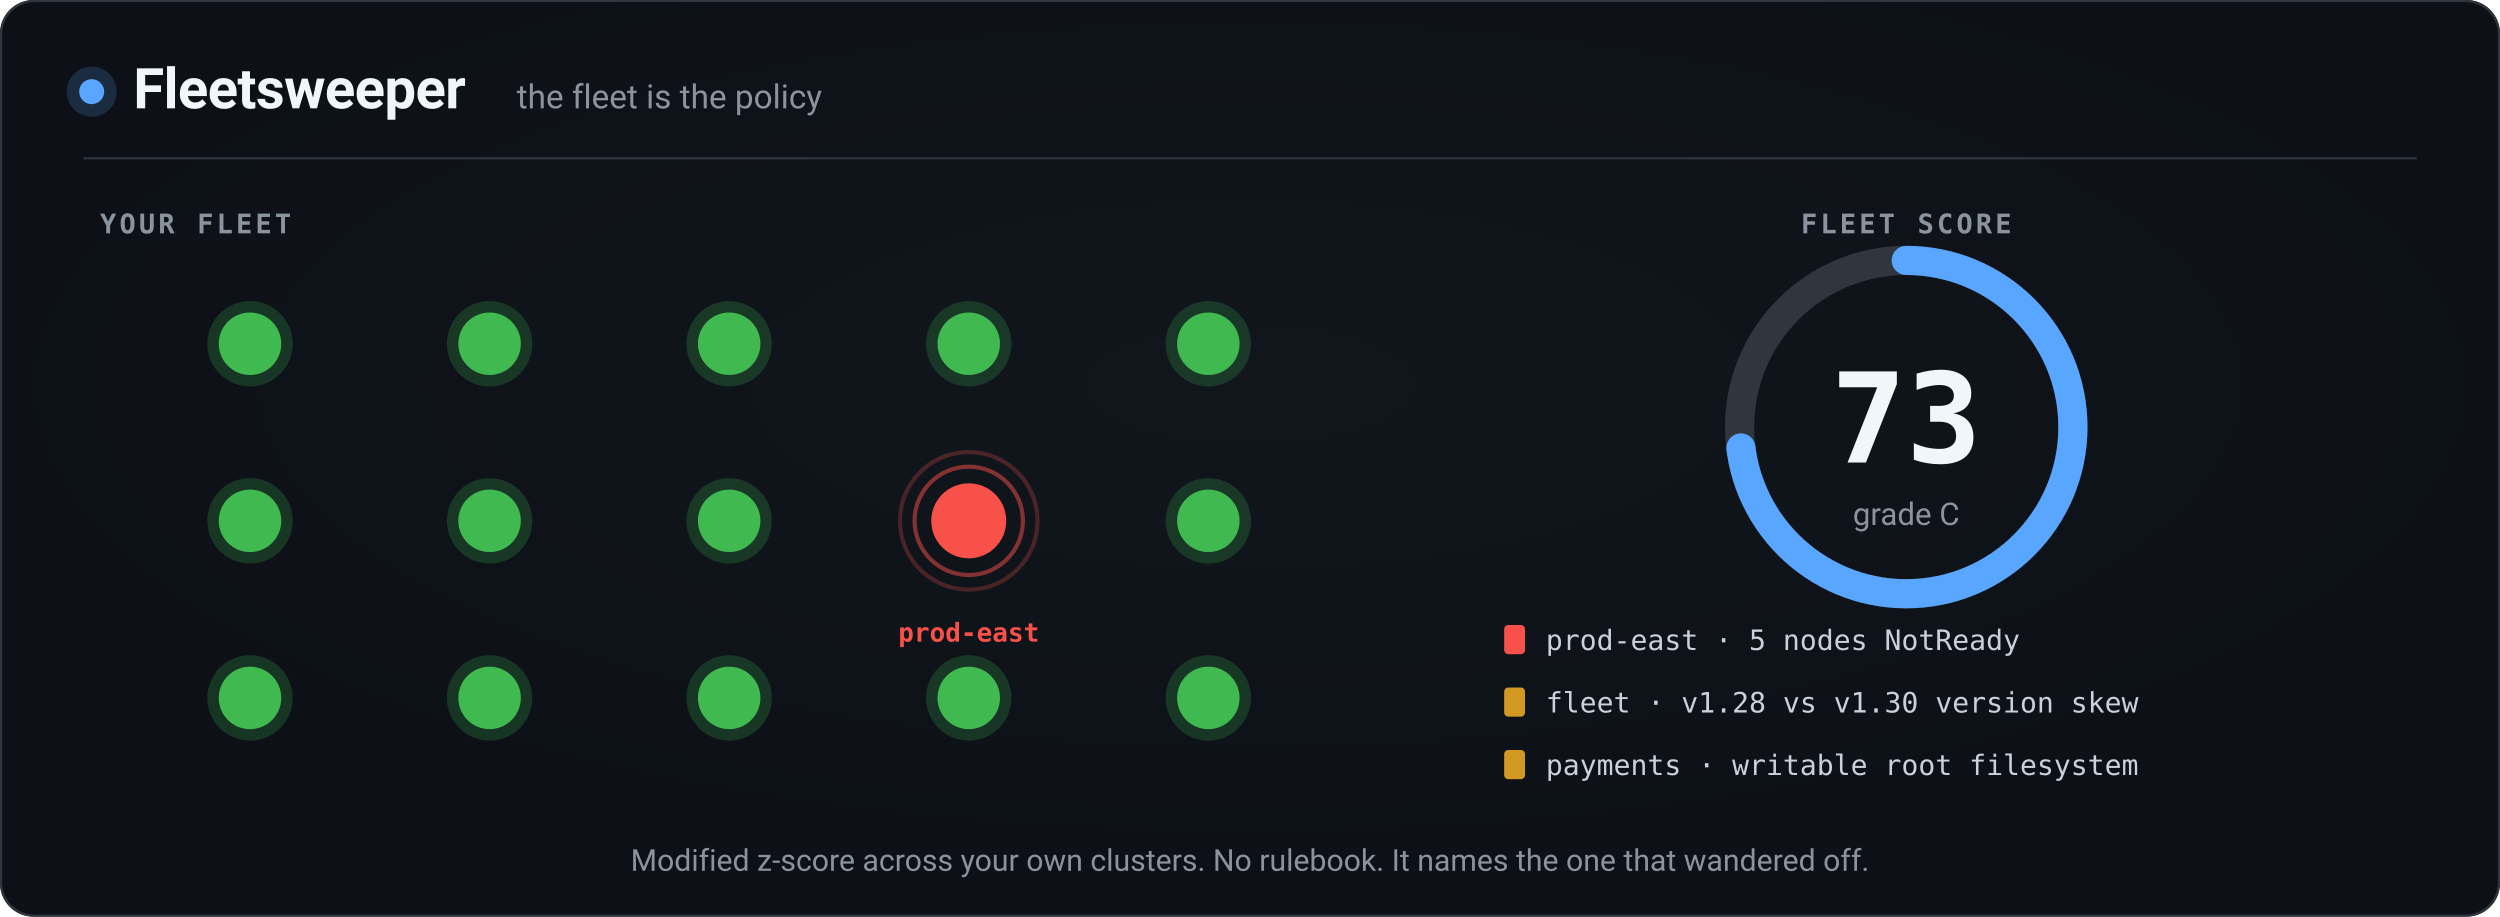
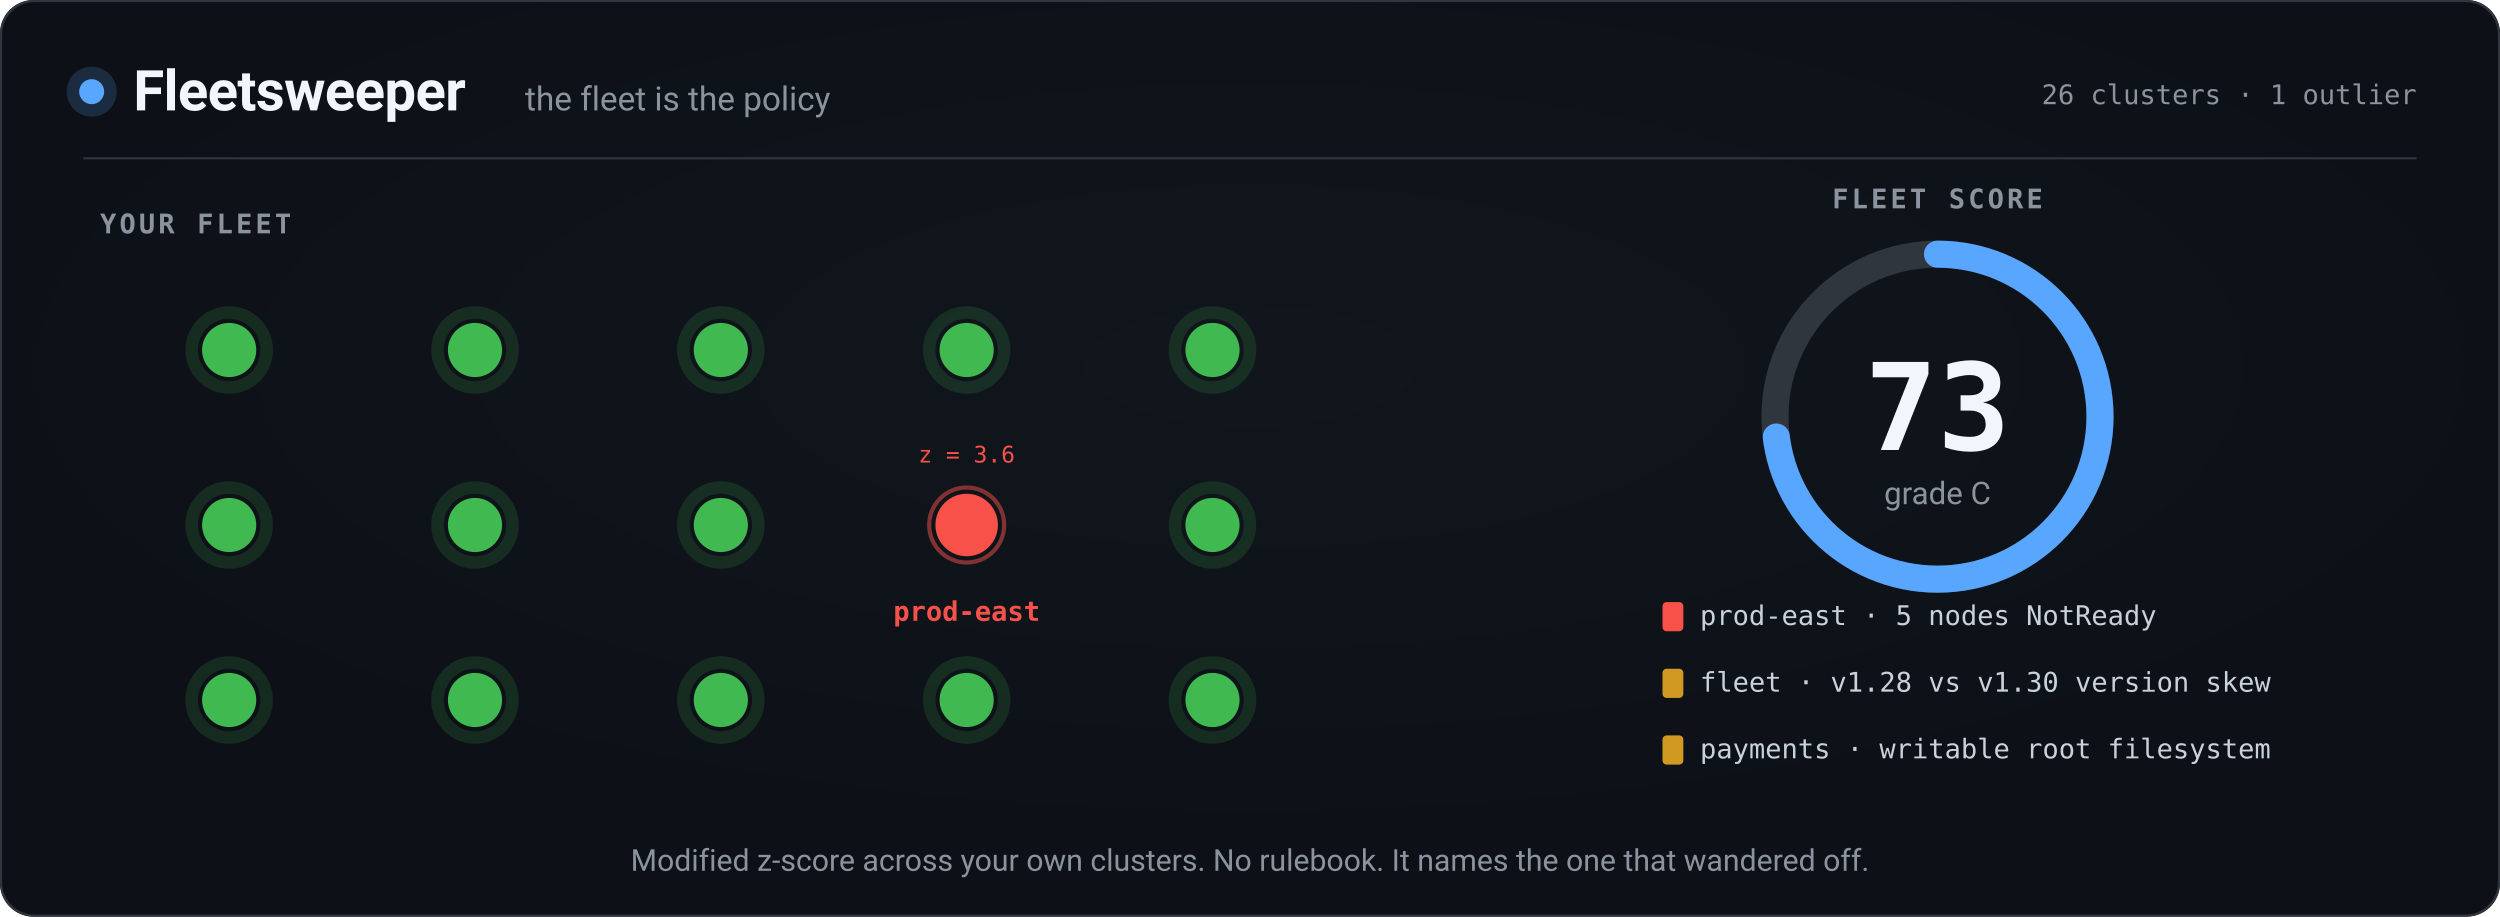
- <svg xmlns="http://www.w3.org/2000/svg" viewBox="0 0 1200 440" font-family="-apple-system,Segoe UI,Roboto,sans-serif">
+ <svg xmlns="http://www.w3.org/2000/svg" viewBox="0 0 1200 440" font-family="-apple-system,BlinkMacSystemFont,'Segoe UI',Roboto,sans-serif">
  <defs>
-     <radialGradient id="bg" cx="50%" cy="42%" r="75%">
+     <radialGradient id="bg" cx="50%" cy="40%" r="75%">
      <stop offset="0%" stop-color="#11161d" />
      <stop offset="70%" stop-color="#0d1117" />
    </radialGradient>
+     <linearGradient id="sweepGrad" x1="0" y1="0" x2="1" y2="0">
+       <stop offset="0%" stop-color="#58a6ff" stop-opacity="0" />
+       <stop offset="50%" stop-color="#58a6ff" stop-opacity="0.16" />
+       <stop offset="100%" stop-color="#58a6ff" stop-opacity="0" />
+     </linearGradient>
+     <clipPath id="fleetClip">
+       <rect x="40" y="96" width="580" height="300" rx="8" />
+     </clipPath>
+     <style>
+       @keyframes fadein { from { opacity: 0 } to { opacity: 1 } }
+       @keyframes flip { from { fill: #3fb950 } to { fill: #f85149 } }
+       @keyframes pulse {
+         0%   { opacity: 0.65; transform: scale(0.55) }
+         80%  { opacity: 0 }
+         100% { opacity: 0; transform: scale(3.4) }
+       }
+       @keyframes draw {
+         from { stroke-dashoffset: 490.09 }
+         to   { stroke-dashoffset: 132.32 }
+       }
+       @keyframes pop {
+         from { opacity: 0; transform: scale(0.5) }
+         to   { opacity: 1; transform: scale(1) }
+       }
+       @keyframes chipin {
+         from { opacity: 0; transform: translateX(-8px) }
+         to   { opacity: 1; transform: translateX(0) }
+       }
+       @keyframes glow { 0%, 100% { opacity: 0.12 } 50% { opacity: 0.30 } }
+       @keyframes sweep {
+         0%   { opacity: 0; transform: translateX(-160px) }
+         8%   { opacity: 1 }
+         88%  { opacity: 1 }
+         100% { opacity: 0; transform: translateX(600px) }
+       }
+ 
+       .cl    { animation: fadein 0.5s ease-out both }
+       .fade2 { animation: fadein 0.6s ease-out both }
+       .core  { animation: flip 0.5s ease-out 2.2s both }
+       .pulse {
+         opacity: 0;
+         transform-box: fill-box;
+         transform-origin: center;
+         animation: pulse 1.8s ease-out infinite;
+       }
+       .arc      { animation: draw 1.4s ease-out 2.6s both }
+       .score {
+         transform-box: fill-box;
+         transform-origin: center;
+         animation: pop 0.6s cubic-bezier(0.2, 1.3, 0.4, 1) 3.05s both;
+       }
+       .chip  { animation: chipin 0.6s ease-out both }
+       .glow  { animation: glow 2.6s ease-in-out infinite }
+       .sweep { opacity: 0; animation: sweep 5.5s linear 1s infinite }
+ 
+       @media (prefers-reduced-motion: reduce) {
+         * { animation: none !important }
+       }
+     </style>
  </defs>
  <rect x="0" y="0" width="1200" height="440" rx="16" fill="url(#bg)" />
  <rect x="0.5" y="0.5" width="1199" height="439" rx="16" fill="none" stroke="#30363d" />
-   <circle cx="44" cy="44" r="12" fill="#58a6ff" opacity="0.18" />
+   <circle class="glow" cx="44" cy="44" r="12" fill="#58a6ff" opacity="0.18" />
  <circle cx="44" cy="44" r="6" fill="#58a6ff" />
-   <text x="64" y="52" fill="#f0f6fc" font-size="27" font-weight="700" letter-spacing="-0.3">Fleetsweeper</text>
-   <text x="248" y="52" fill="#8b949e" font-size="16">the fleet is the policy</text>
+   <text x="64" y="53" fill="#f0f6fc" font-size="27" font-weight="700" letter-spacing="-0.3">Fleetsweeper</text>
+   <text x="252" y="53" fill="#8b949e" font-size="16">the fleet is the policy</text>
+   <text x="1160" y="50" fill="#8b949e" font-size="13" text-anchor="end" font-family="'SF Mono','JetBrains Mono',monospace">26 clusters · 1 outlier</text>
  <line x1="40" y1="76" x2="1160" y2="76" stroke="#30363d" />
-   <text x="48" y="112" fill="#8b949e" font-size="13" font-weight="600" letter-spacing="1.5" font-family="SF Mono,JetBrains Mono,monospace">YOUR FLEET</text>
+   <text x="48" y="112" fill="#8b949e" font-size="13" font-weight="600" letter-spacing="1.5" font-family="'SF Mono','JetBrains Mono',monospace">YOUR FLEET</text>
  <g>
-     <circle cx="120" cy="165" r="17" fill="none" stroke="#3fb950" stroke-opacity="0.22" stroke-width="7" />
-     <circle cx="120" cy="165" r="15" fill="#3fb950" />
-     <circle cx="235" cy="165" r="17" fill="none" stroke="#3fb950" stroke-opacity="0.22" stroke-width="7" />
-     <circle cx="235" cy="165" r="15" fill="#3fb950" />
-     <circle cx="350" cy="165" r="17" fill="none" stroke="#3fb950" stroke-opacity="0.22" stroke-width="7" />
-     <circle cx="350" cy="165" r="15" fill="#3fb950" />
-     <circle cx="465" cy="165" r="17" fill="none" stroke="#3fb950" stroke-opacity="0.22" stroke-width="7" />
-     <circle cx="465" cy="165" r="15" fill="#3fb950" />
-     <circle cx="580" cy="165" r="17" fill="none" stroke="#3fb950" stroke-opacity="0.22" stroke-width="7" />
-     <circle cx="580" cy="165" r="15" fill="#3fb950" />
-     <circle cx="120" cy="250" r="17" fill="none" stroke="#3fb950" stroke-opacity="0.22" stroke-width="7" />
-     <circle cx="120" cy="250" r="15" fill="#3fb950" />
-     <circle cx="235" cy="250" r="17" fill="none" stroke="#3fb950" stroke-opacity="0.22" stroke-width="7" />
-     <circle cx="235" cy="250" r="15" fill="#3fb950" />
-     <circle cx="350" cy="250" r="17" fill="none" stroke="#3fb950" stroke-opacity="0.22" stroke-width="7" />
-     <circle cx="350" cy="250" r="15" fill="#3fb950" />
-     <circle cx="580" cy="250" r="17" fill="none" stroke="#3fb950" stroke-opacity="0.22" stroke-width="7" />
-     <circle cx="580" cy="250" r="15" fill="#3fb950" />
-     <circle cx="120" cy="335" r="17" fill="none" stroke="#3fb950" stroke-opacity="0.22" stroke-width="7" />
-     <circle cx="120" cy="335" r="15" fill="#3fb950" />
-     <circle cx="235" cy="335" r="17" fill="none" stroke="#3fb950" stroke-opacity="0.22" stroke-width="7" />
-     <circle cx="235" cy="335" r="15" fill="#3fb950" />
-     <circle cx="350" cy="335" r="17" fill="none" stroke="#3fb950" stroke-opacity="0.22" stroke-width="7" />
-     <circle cx="350" cy="335" r="15" fill="#3fb950" />
-     <circle cx="465" cy="335" r="17" fill="none" stroke="#3fb950" stroke-opacity="0.22" stroke-width="7" />
-     <circle cx="465" cy="335" r="15" fill="#3fb950" />
-     <circle cx="580" cy="335" r="17" fill="none" stroke="#3fb950" stroke-opacity="0.22" stroke-width="7" />
-     <circle cx="580" cy="335" r="15" fill="#3fb950" />
+     <g class="cl" style="animation-delay:0.00s" transform="translate(110,168)">
+       <circle r="18" fill="none" stroke="#3fb950" stroke-opacity="0.16" stroke-width="6" />
+       <circle r="13" fill="#3fb950" />
+     </g>
+     <g class="cl" style="animation-delay:0.05s" transform="translate(228,168)">
+       <circle r="18" fill="none" stroke="#3fb950" stroke-opacity="0.16" stroke-width="6" />
+       <circle r="13" fill="#3fb950" />
+     </g>
+     <g class="cl" style="animation-delay:0.10s" transform="translate(346,168)">
+       <circle r="18" fill="none" stroke="#3fb950" stroke-opacity="0.16" stroke-width="6" />
+       <circle r="13" fill="#3fb950" />
+     </g>
+     <g class="cl" style="animation-delay:0.15s" transform="translate(464,168)">
+       <circle r="18" fill="none" stroke="#3fb950" stroke-opacity="0.16" stroke-width="6" />
+       <circle r="13" fill="#3fb950" />
+     </g>
+     <g class="cl" style="animation-delay:0.20s" transform="translate(582,168)">
+       <circle r="18" fill="none" stroke="#3fb950" stroke-opacity="0.16" stroke-width="6" />
+       <circle r="13" fill="#3fb950" />
+     </g>
+     <g class="cl" style="animation-delay:0.25s" transform="translate(110,252)">
+       <circle r="18" fill="none" stroke="#3fb950" stroke-opacity="0.16" stroke-width="6" />
+       <circle r="13" fill="#3fb950" />
+     </g>
+     <g class="cl" style="animation-delay:0.30s" transform="translate(228,252)">
+       <circle r="18" fill="none" stroke="#3fb950" stroke-opacity="0.16" stroke-width="6" />
+       <circle r="13" fill="#3fb950" />
+     </g>
+     <g class="cl" style="animation-delay:0.35s" transform="translate(346,252)">
+       <circle r="18" fill="none" stroke="#3fb950" stroke-opacity="0.16" stroke-width="6" />
+       <circle r="13" fill="#3fb950" />
+     </g>
+     <g class="cl" style="animation-delay:0.40s" transform="translate(582,252)">
+       <circle r="18" fill="none" stroke="#3fb950" stroke-opacity="0.16" stroke-width="6" />
+       <circle r="13" fill="#3fb950" />
+     </g>
+     <g class="cl" style="animation-delay:0.45s" transform="translate(110,336)">
+       <circle r="18" fill="none" stroke="#3fb950" stroke-opacity="0.16" stroke-width="6" />
+       <circle r="13" fill="#3fb950" />
+     </g>
+     <g class="cl" style="animation-delay:0.50s" transform="translate(228,336)">
+       <circle r="18" fill="none" stroke="#3fb950" stroke-opacity="0.16" stroke-width="6" />
+       <circle r="13" fill="#3fb950" />
+     </g>
+     <g class="cl" style="animation-delay:0.55s" transform="translate(346,336)">
+       <circle r="18" fill="none" stroke="#3fb950" stroke-opacity="0.16" stroke-width="6" />
+       <circle r="13" fill="#3fb950" />
+     </g>
+     <g class="cl" style="animation-delay:0.60s" transform="translate(464,336)">
+       <circle r="18" fill="none" stroke="#3fb950" stroke-opacity="0.16" stroke-width="6" />
+       <circle r="13" fill="#3fb950" />
+     </g>
+     <g class="cl" style="animation-delay:0.65s" transform="translate(582,336)">
+       <circle r="18" fill="none" stroke="#3fb950" stroke-opacity="0.16" stroke-width="6" />
+       <circle r="13" fill="#3fb950" />
+     </g>
  </g>
-   <circle cx="465" cy="250" r="33" fill="none" stroke="#f85149" stroke-opacity="0.25" stroke-width="2" />
-   <circle cx="465" cy="250" r="26" fill="none" stroke="#f85149" stroke-opacity="0.5" stroke-width="2" />
-   <circle cx="465" cy="250" r="18" fill="#f85149" />
-   <text x="465" y="308" fill="#f85149" font-size="12.5" font-weight="600" text-anchor="middle" font-family="SF Mono,JetBrains Mono,monospace">prod-east</text>
-   <text x="915" y="112" fill="#8b949e" font-size="13" font-weight="600" letter-spacing="1.5" text-anchor="middle" font-family="SF Mono,JetBrains Mono,monospace">FLEET SCORE</text>
-   <circle cx="915" cy="205" r="80" fill="none" stroke="#30363d" stroke-width="14" />
-   <circle cx="915" cy="205" r="80" fill="none" stroke="#58a6ff" stroke-width="14" stroke-linecap="round" stroke-dasharray="502.65" stroke-dashoffset="135.7" transform="rotate(-90 915 205)" />
-   <text x="915" y="222" fill="#f0f6fc" font-size="60" font-weight="700" text-anchor="middle" font-family="SF Mono,JetBrains Mono,monospace">73</text>
-   <text x="915" y="252" fill="#8b949e" font-size="15" text-anchor="middle">grade C</text>
-   <rect x="722" y="300" width="10" height="14" rx="2" fill="#f85149" />
-   <text x="742" y="312" fill="#c9d1d9" font-size="13.5" font-family="SF Mono,JetBrains Mono,monospace">prod-east · 5 nodes NotReady</text>
-   <rect x="722" y="330" width="10" height="14" rx="2" fill="#d29922" />
-   <text x="742" y="342" fill="#c9d1d9" font-size="13.5" font-family="SF Mono,JetBrains Mono,monospace">fleet · v1.28 vs v1.30 version skew</text>
-   <rect x="722" y="360" width="10" height="14" rx="2" fill="#d29922" />
-   <text x="742" y="372" fill="#c9d1d9" font-size="13.5" font-family="SF Mono,JetBrains Mono,monospace">payments · writable root filesystem</text>
+   <g class="cl" style="animation-delay:0.40s" transform="translate(464,252)">
+     <circle class="pulse" style="animation-delay:2.2s" r="15" fill="none" stroke="#f85149" stroke-width="2" vector-effect="non-scaling-stroke" />
+     <circle class="pulse" style="animation-delay:2.8s" r="15" fill="none" stroke="#f85149" stroke-width="2" vector-effect="non-scaling-stroke" />
+     <circle class="pulse" style="animation-delay:3.4s" r="15" fill="none" stroke="#f85149" stroke-width="2" vector-effect="non-scaling-stroke" />
+     <circle r="18" fill="none" stroke="#f85149" stroke-opacity="0.5" stroke-width="2" />
+     <circle class="core" r="15" fill="#f85149" />
+     <text class="fade2" style="animation-delay:2.6s" x="0" y="-30" text-anchor="middle" fill="#f85149" font-size="11" font-family="'SF Mono','JetBrains Mono',monospace">z = 3.6</text>
+     <text class="fade2" style="animation-delay:2.5s" x="0" y="46" text-anchor="middle" fill="#f85149" font-size="13" font-weight="600" font-family="'SF Mono','JetBrains Mono',monospace">prod-east</text>
+   </g>
+   <g clip-path="url(#fleetClip)">
+     <rect class="sweep" x="40" y="96" width="150" height="300" fill="url(#sweepGrad)" />
+   </g>
+   <text x="930" y="100" fill="#8b949e" font-size="13" font-weight="600" letter-spacing="1.5" text-anchor="middle" font-family="'SF Mono','JetBrains Mono',monospace">FLEET SCORE</text>
+   <circle cx="930" cy="200" r="78" fill="none" stroke="#30363d" stroke-width="13" />
+   <circle class="arc" cx="930" cy="200" r="78" fill="none" stroke="#58a6ff" stroke-width="13" stroke-linecap="round" stroke-dasharray="490.09" stroke-dashoffset="132.32" transform="rotate(-90 930 200)" />
+   <text class="score" x="930" y="216" fill="#f0f6fc" font-size="58" font-weight="700" text-anchor="middle" font-family="'SF Mono','JetBrains Mono',monospace">73</text>
+   <text class="fade2" style="animation-delay:3.3s" x="930" y="242" fill="#8b949e" font-size="15" text-anchor="middle">grade C</text>
+   <g class="chip" style="animation-delay:3.40s">
+     <rect x="798" y="289" width="10" height="14" rx="2" fill="#f85149" />
+     <text x="816" y="300" fill="#c9d1d9" font-size="13" font-family="'SF Mono','JetBrains Mono',monospace">prod-east · 5 nodes NotReady</text>
+   </g>
+   <g class="chip" style="animation-delay:3.55s">
+     <rect x="798" y="321" width="10" height="14" rx="2" fill="#d29922" />
+     <text x="816" y="332" fill="#c9d1d9" font-size="13" font-family="'SF Mono','JetBrains Mono',monospace">fleet · v1.28 vs v1.30 version skew</text>
+   </g>
+   <g class="chip" style="animation-delay:3.70s">
+     <rect x="798" y="353" width="10" height="14" rx="2" fill="#d29922" />
+     <text x="816" y="364" fill="#c9d1d9" font-size="13" font-family="'SF Mono','JetBrains Mono',monospace">payments · writable root filesystem</text>
+   </g>
  <text x="600" y="418" fill="#8b949e" font-size="14.5" text-anchor="middle">Modified z-score across your own clusters. No rulebook. It names the one that wandered off.</text>
</svg>
